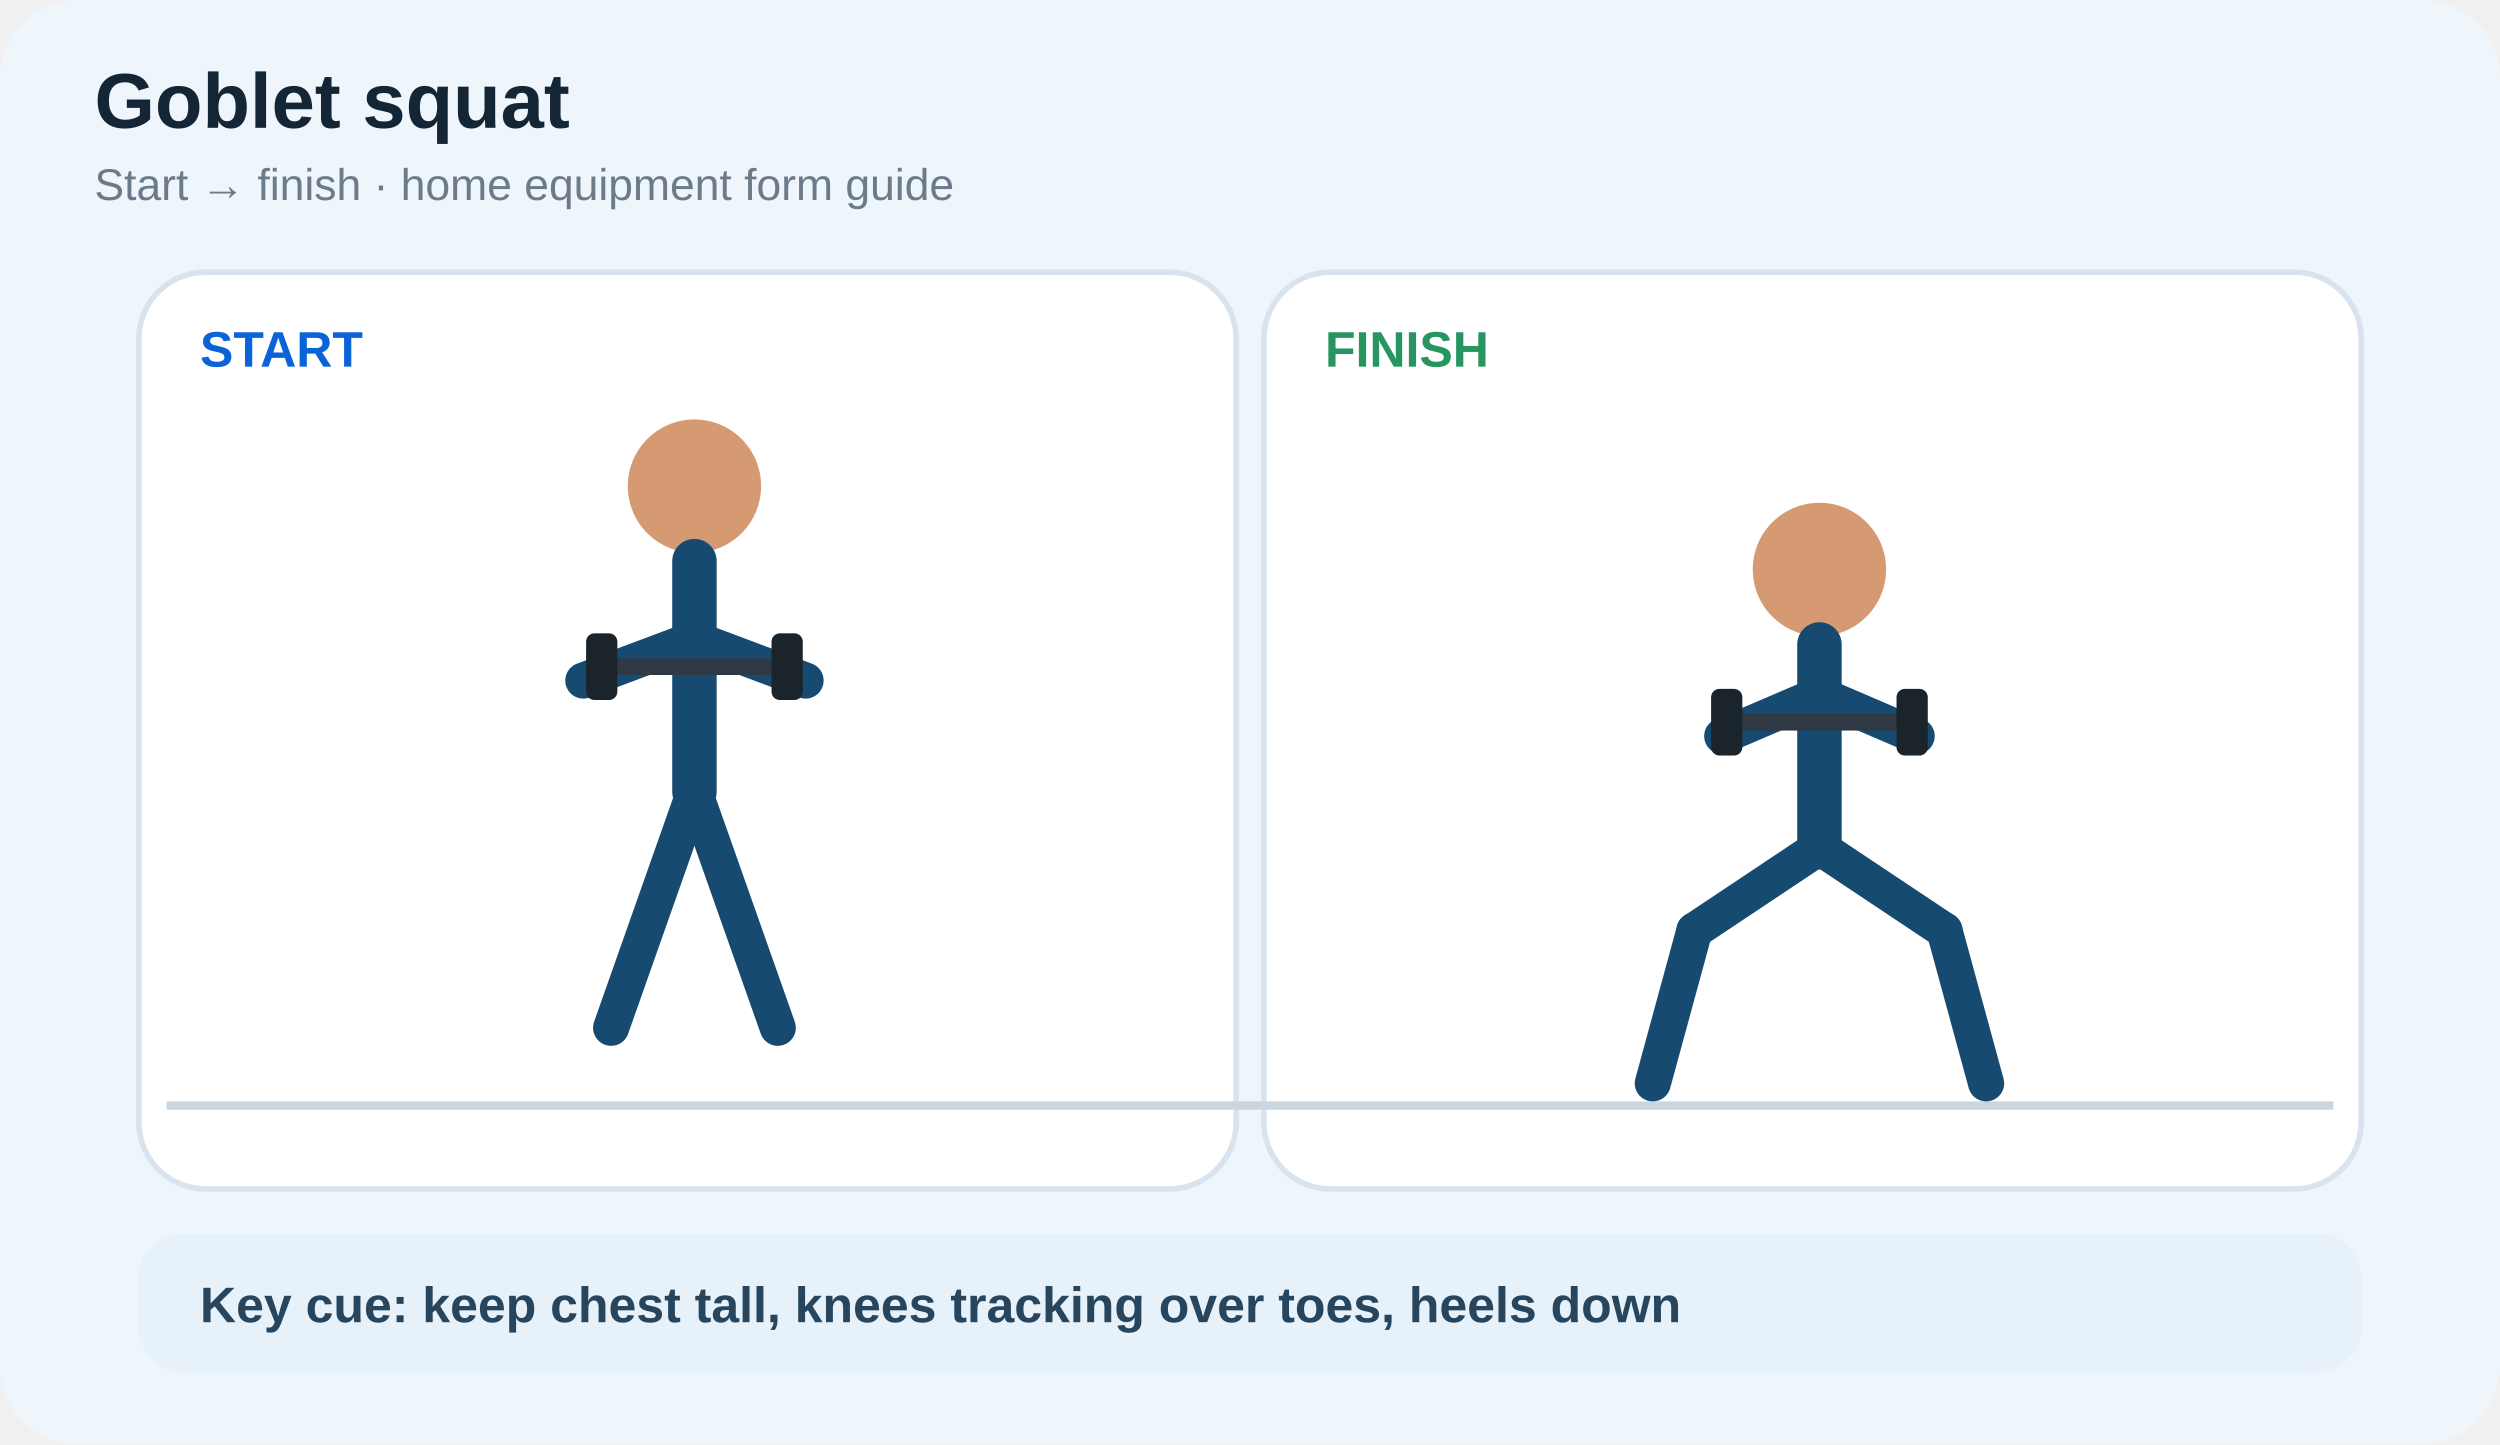
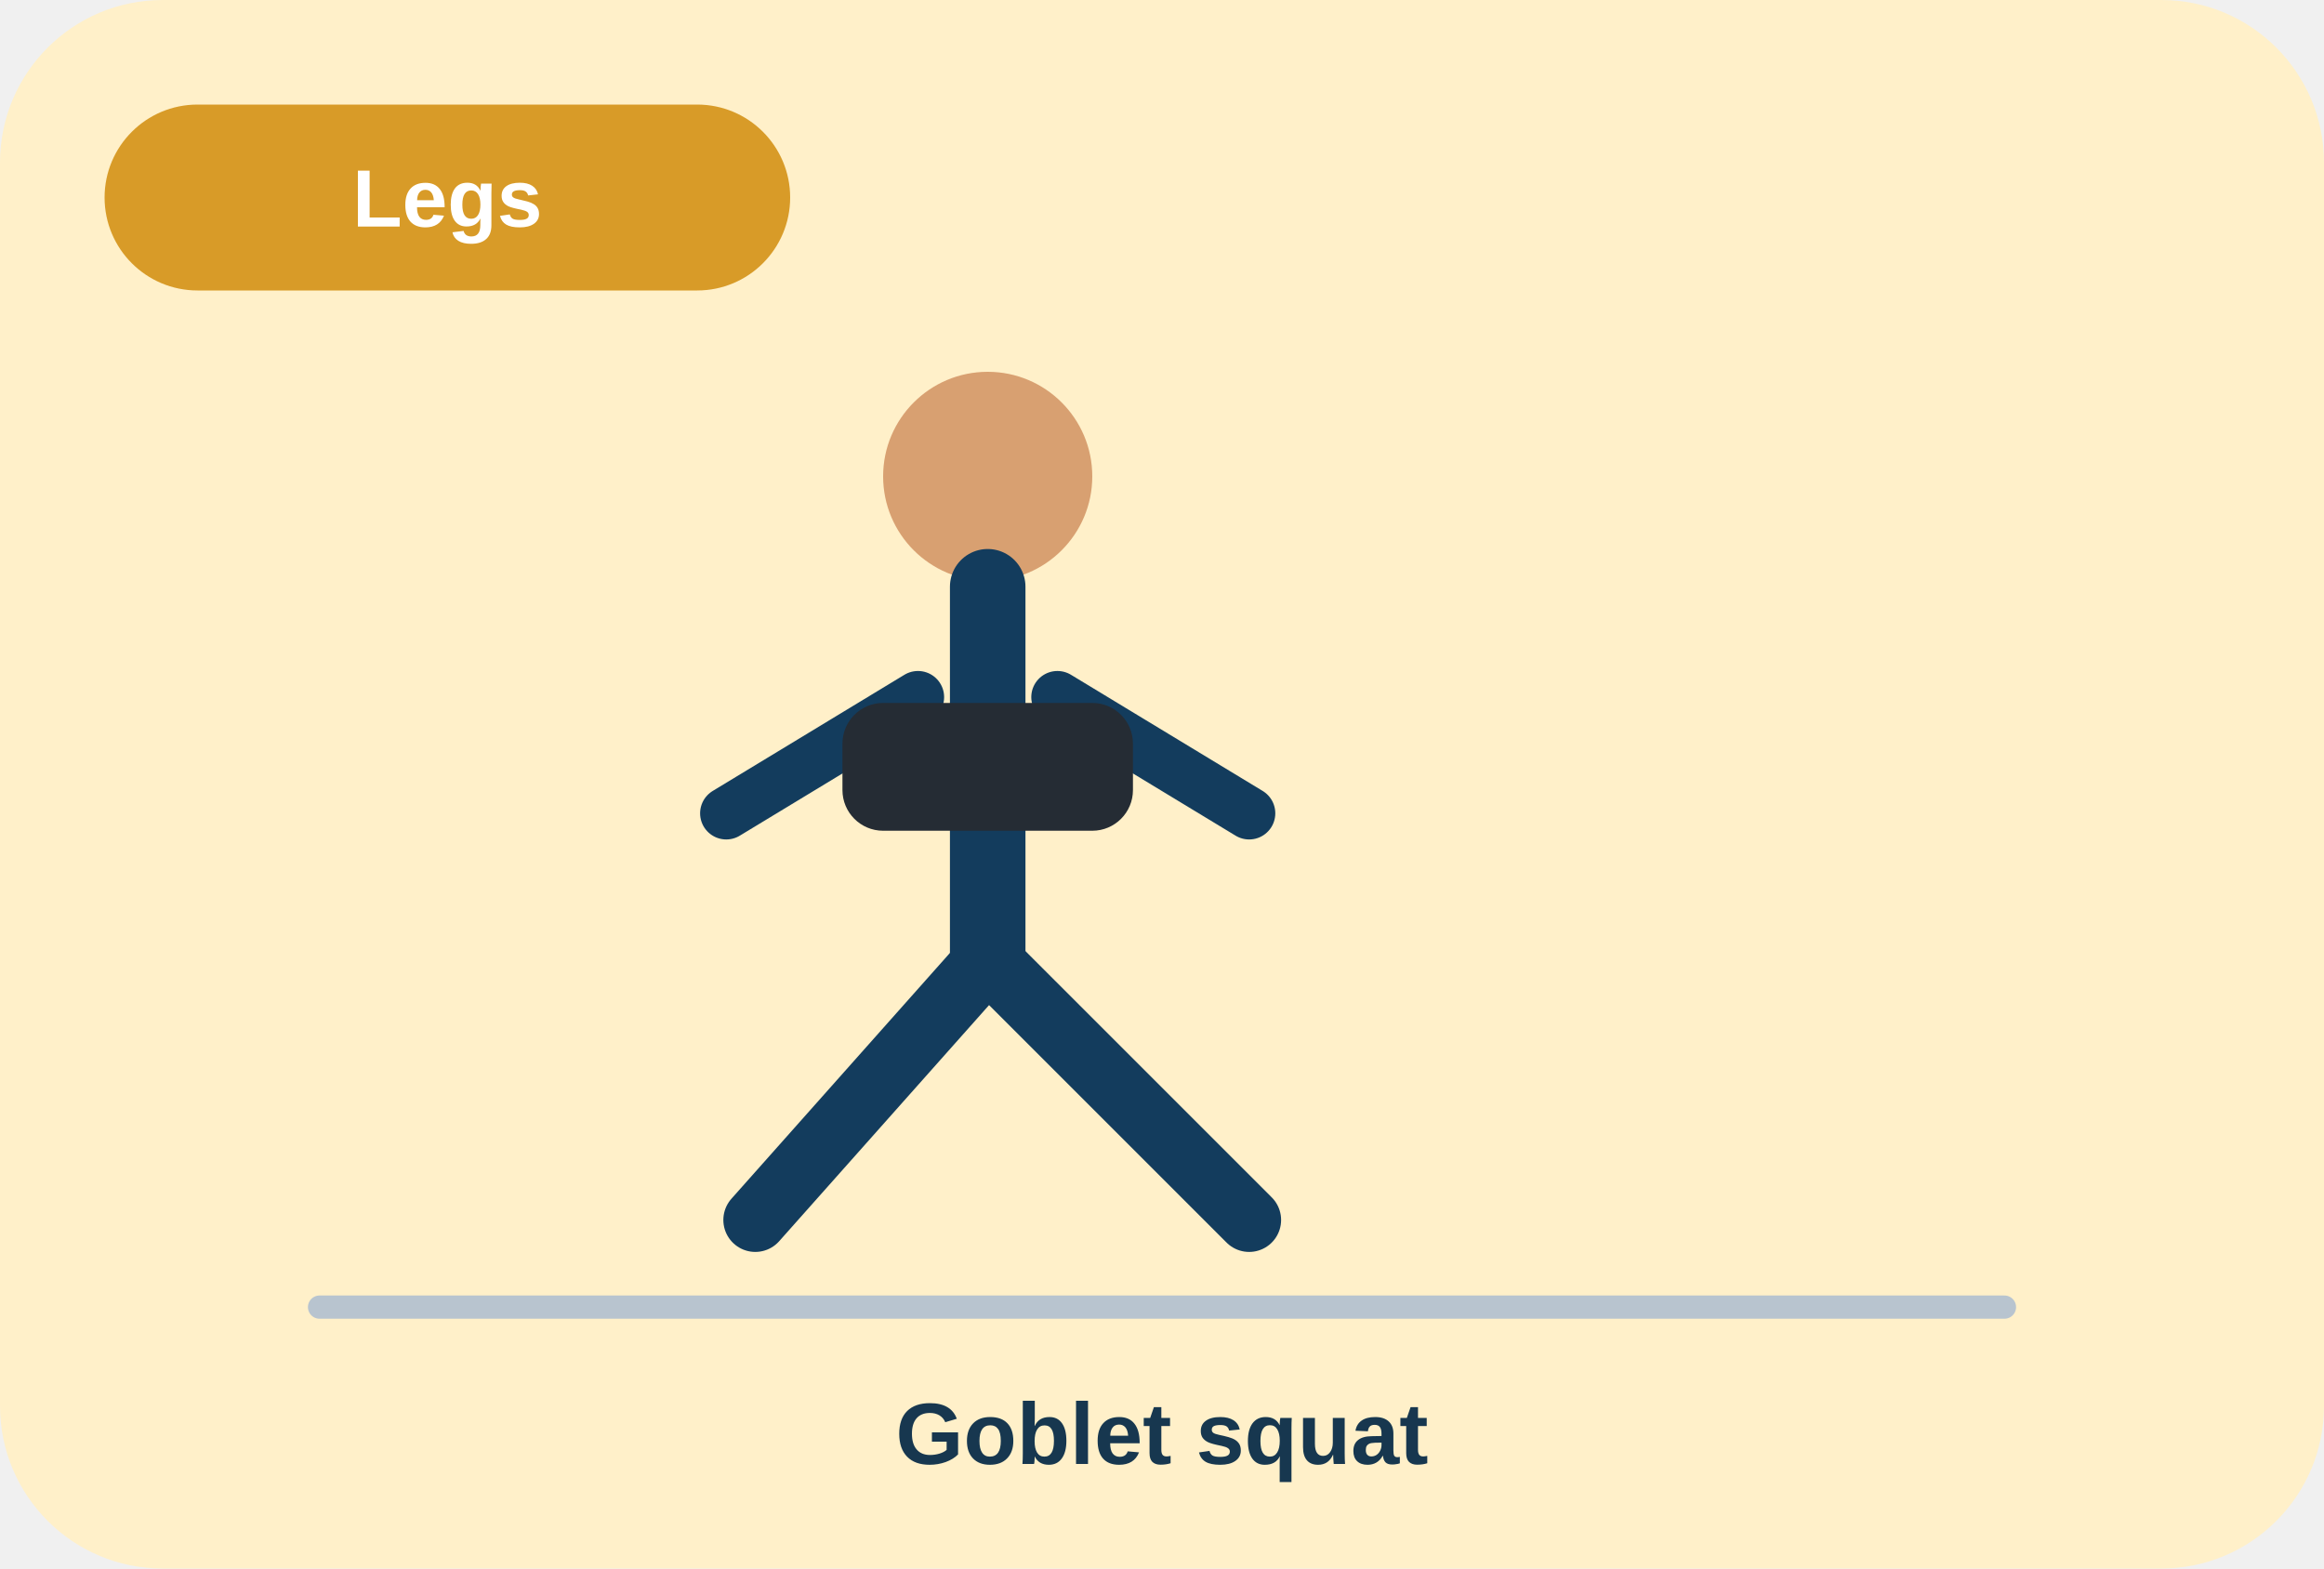
- <svg xmlns="http://www.w3.org/2000/svg" width="900" height="520" viewBox="0 0 900 520">
-   <rect width="900" height="520" rx="28" fill="#eef5fb" />
-   <text x="34" y="46" font-family="Arial" font-size="28" font-weight="700" fill="#142536">Goblet squat</text>
-   <text x="34" y="72" font-family="Arial" font-size="16" fill="#6c7b89">Start → finish · home equipment form guide</text>
-   <rect x="50" y="98" width="395" height="330" rx="24" fill="#fff" stroke="#d8e3ed" stroke-width="2" />
-   <text x="72" y="132" font-family="Arial" font-size="18" font-weight="700" fill="#0a64d8">START</text>
-   <rect x="455" y="98" width="395" height="330" rx="24" fill="#fff" stroke="#d8e3ed" stroke-width="2" />
-   <text x="477" y="132" font-family="Arial" font-size="18" font-weight="700" fill="#27955f">FINISH</text>
-   <line x1="60" y1="398" x2="840" y2="398" stroke="#c9d5df" stroke-width="3" />
-   <circle cx="250" cy="175" r="24" fill="#d59a72" />
-   <line x1="250" y1="202" x2="250" y2="285" stroke="#174a70" stroke-width="16" stroke-linecap="round" />
-   <line x1="250" y1="230" x2="210" y2="245" stroke="#174a70" stroke-width="13" stroke-linecap="round" />
-   <line x1="250" y1="230" x2="290" y2="245" stroke="#174a70" stroke-width="13" stroke-linecap="round" />
-   <line x1="250" y1="285" x2="220" y2="370" stroke="#174a70" stroke-width="13" stroke-linecap="round" />
-   <line x1="250" y1="285" x2="280" y2="370" stroke="#174a70" stroke-width="13" stroke-linecap="round" />
-   <g transform="translate(250 240) rotate(0) scale(0.75)">
-     <line x1="-38" y1="0" x2="38" y2="0" stroke="#2e3944" stroke-width="8" />
-     <rect x="-52" y="-16" width="15" height="32" rx="4" fill="#1b232b" />
-     <rect x="37" y="-16" width="15" height="32" rx="4" fill="#1b232b" />
-   </g>
-   <circle cx="655" cy="205" r="24" fill="#d59a72" />
-   <line x1="655" y1="232" x2="655" y2="305" stroke="#174a70" stroke-width="16" stroke-linecap="round" />
-   <line x1="655" y1="250" x2="620" y2="265" stroke="#174a70" stroke-width="13" stroke-linecap="round" />
-   <line x1="655" y1="250" x2="690" y2="265" stroke="#174a70" stroke-width="13" stroke-linecap="round" />
-   <line x1="655" y1="305" x2="610" y2="335" stroke="#174a70" stroke-width="13" stroke-linecap="round" />
-   <line x1="610" y1="335" x2="595" y2="390" stroke="#174a70" stroke-width="13" stroke-linecap="round" />
-   <line x1="655" y1="305" x2="700" y2="335" stroke="#174a70" stroke-width="13" stroke-linecap="round" />
-   <line x1="700" y1="335" x2="715" y2="390" stroke="#174a70" stroke-width="13" stroke-linecap="round" />
-   <g transform="translate(655 260) rotate(0) scale(0.75)">
-     <line x1="-38" y1="0" x2="38" y2="0" stroke="#2e3944" stroke-width="8" />
-     <rect x="-52" y="-16" width="15" height="32" rx="4" fill="#1b232b" />
-     <rect x="37" y="-16" width="15" height="32" rx="4" fill="#1b232b" />
-   </g>
-   <rect x="50" y="444" width="800" height="50" rx="16" fill="#e7f1f9" />
-   <text x="72" y="476" font-family="Arial" font-size="18" font-weight="600" fill="#27465e">Key cue: keep chest tall, knees tracking over toes, heels down</text>
+ <svg xmlns="http://www.w3.org/2000/svg" width="400" height="270" viewBox="0 0 400 270">
+   <rect width="400" height="270" rx="28" fill="#fff0c9" />
+   <rect x="18" y="18" width="118" height="32" rx="16" fill="#d89b28" />
+   <text x="77" y="39" fill="#fff" font-family="-apple-system,Arial" font-size="14" font-weight="800" text-anchor="middle">Legs</text>
+   <path d="M55 225 H345" stroke="#b8c4cf" stroke-width="4" stroke-linecap="round" />
+   <circle cx="170" cy="82" r="18" fill="#d8a071" />
+   <path d="M170 101 L170 165" stroke="#133c5d" stroke-width="13" stroke-linecap="round" />
+   <path d="M170 165 L130 210 M170 165 L215 210" stroke="#133c5d" stroke-width="11" stroke-linecap="round" />
+   <path d="M158 120 L125 140 M182 120 L215 140" stroke="#133c5d" stroke-width="9" stroke-linecap="round" />
+   <rect x="145" y="121" width="50" height="22" rx="7" fill="#252c34" />
+   <text x="200" y="252" fill="#17374f" font-family="-apple-system,Arial" font-size="15" font-weight="800" text-anchor="middle">Goblet squat</text>
</svg>
